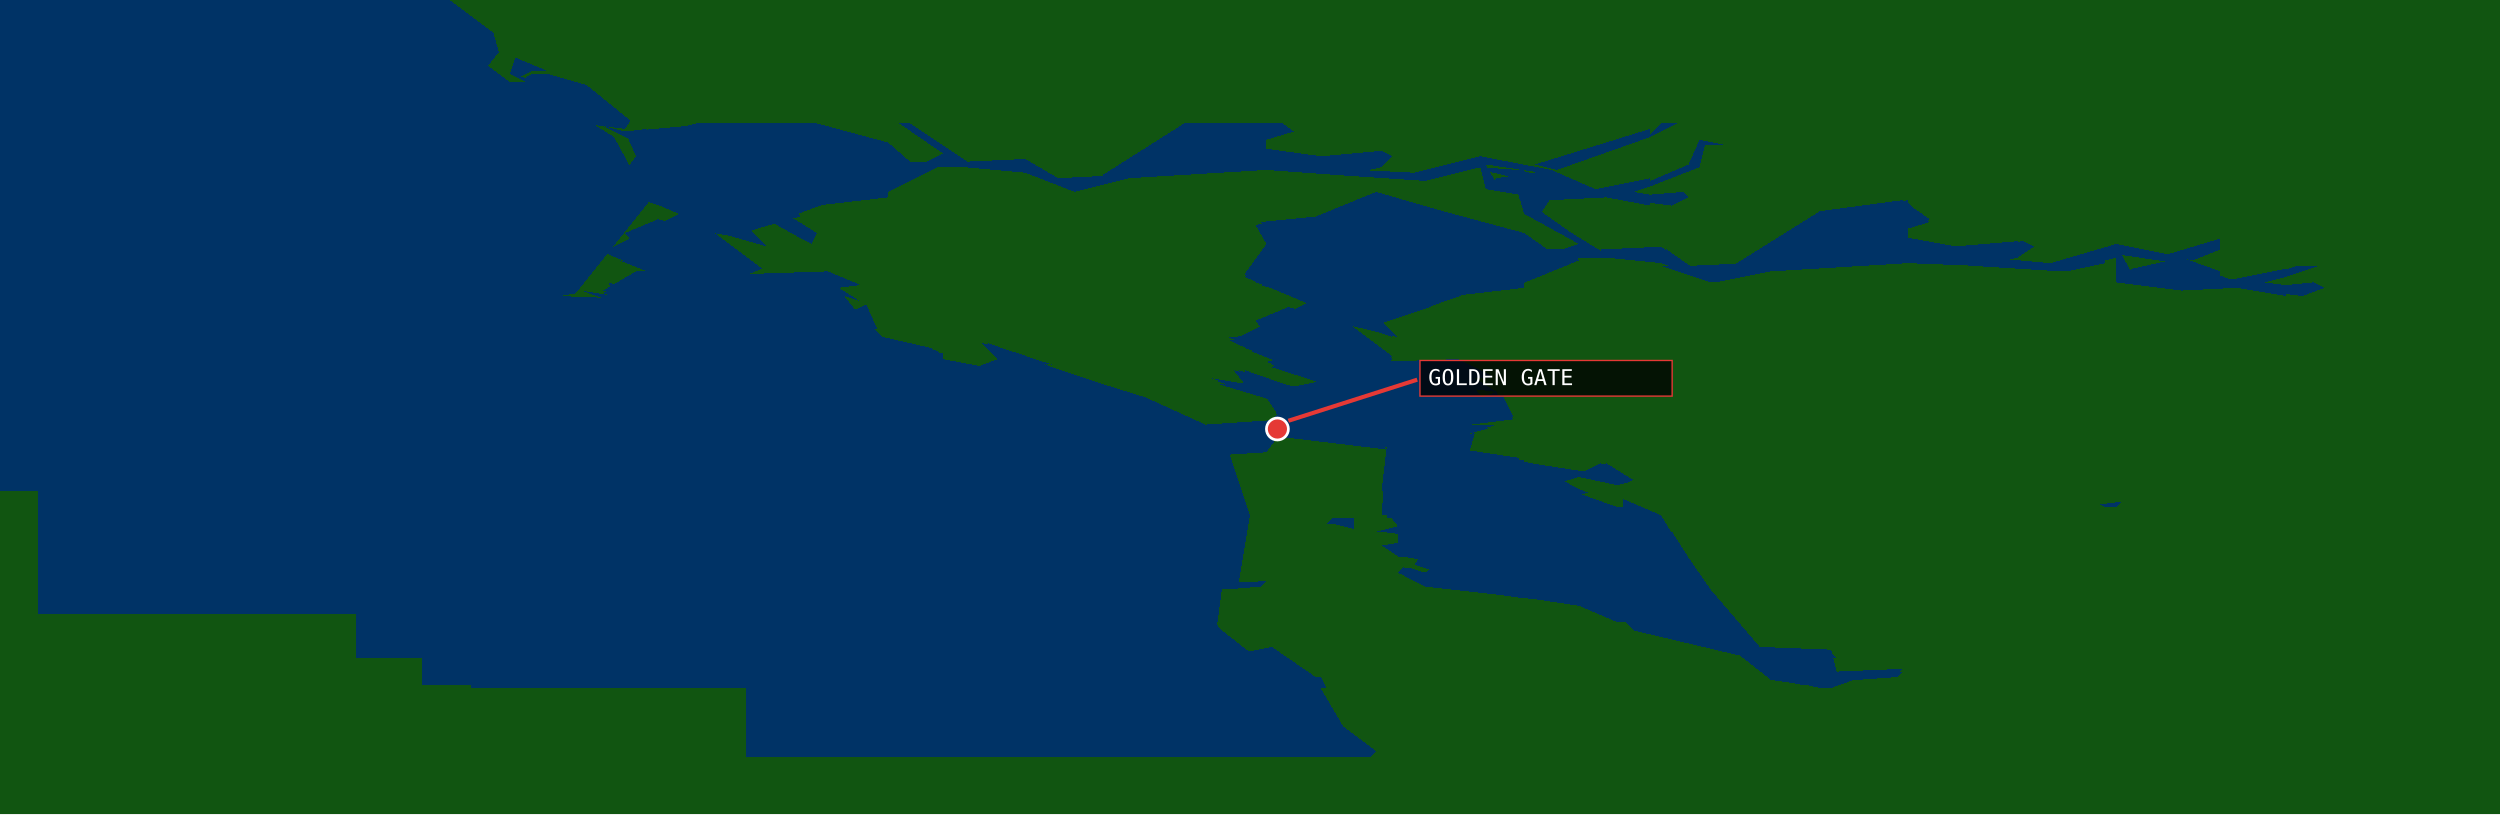
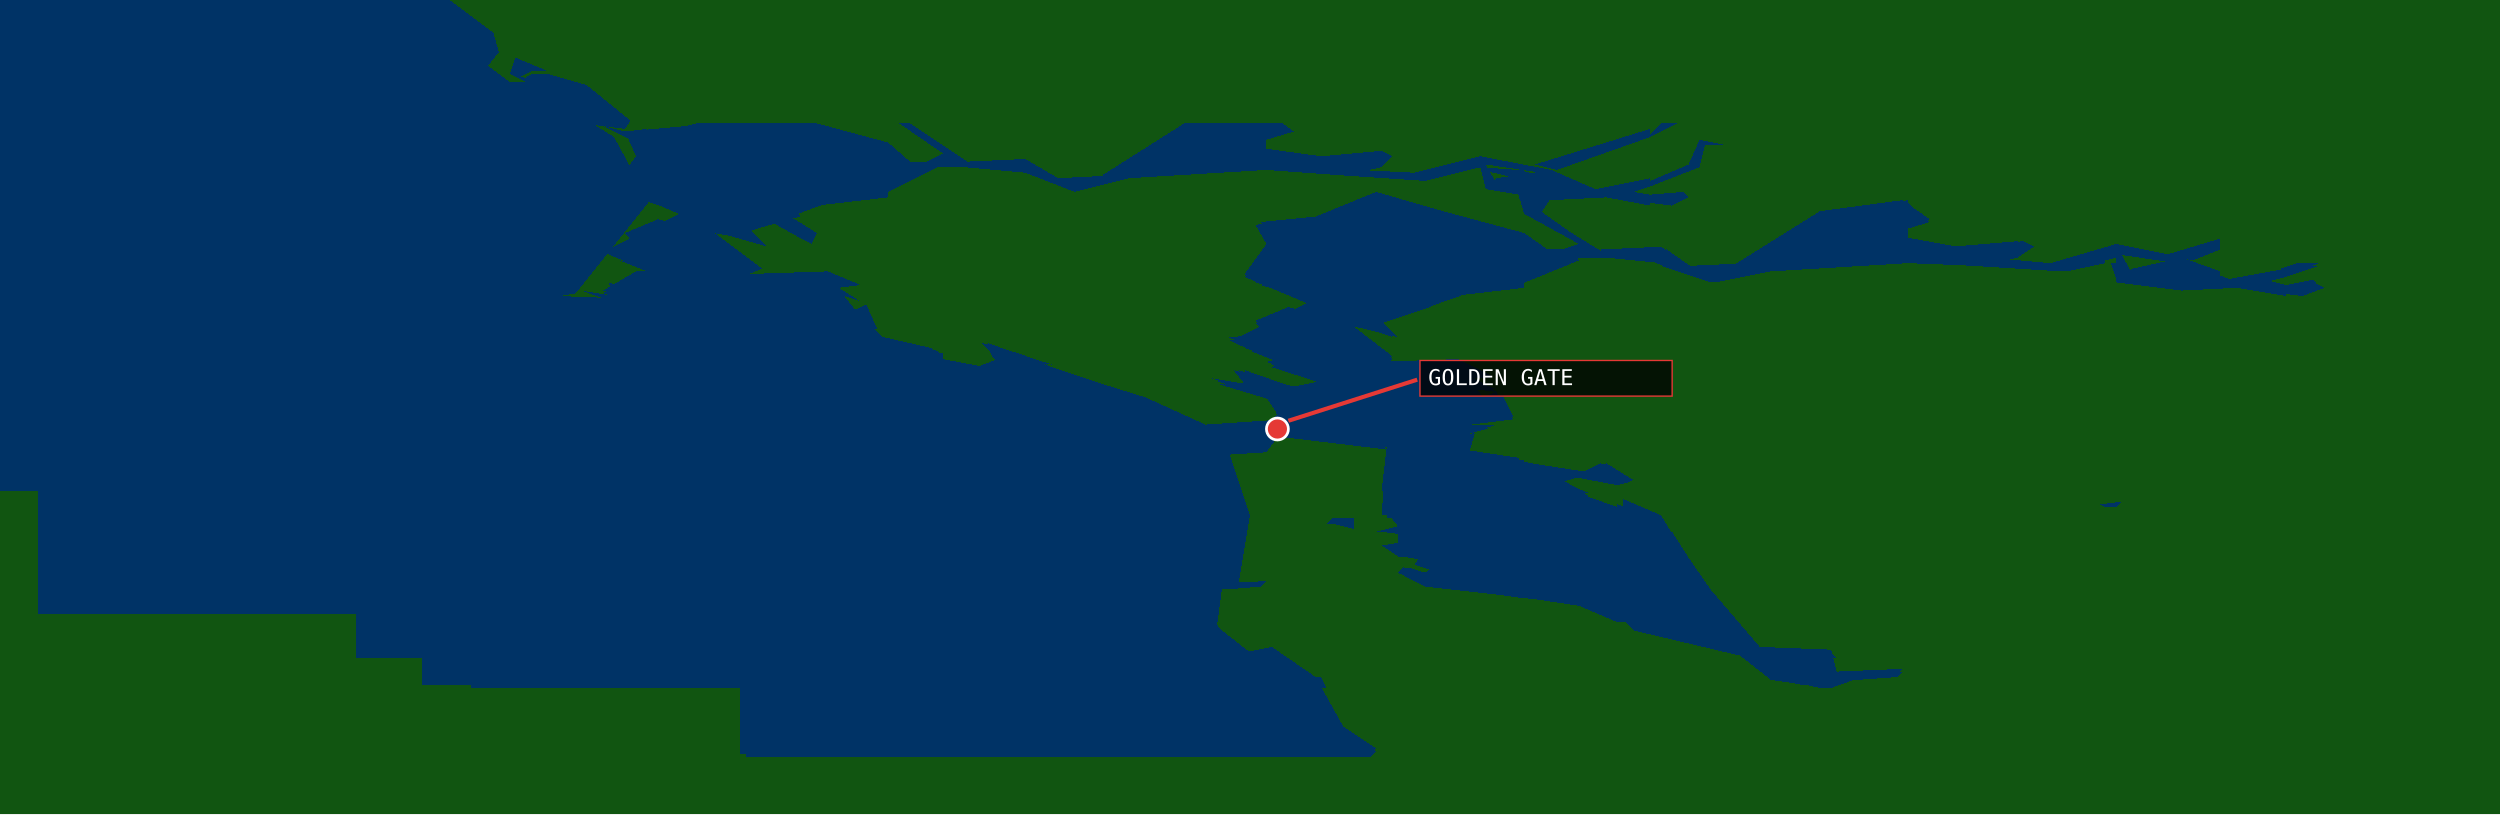
<svg xmlns="http://www.w3.org/2000/svg" width="912" height="297" viewBox="0 0 912 297" shape-rendering="crispEdges">
  <rect width="912" height="297" fill="#115511" />
  <g fill="#003366" stroke="none">
    <polygon points="138,0 228,72 194,111 234,111 238,100 438,159 446,179 0,179 0,0" />
    <polygon points="512,159 564,179 512,179" />
    <polygon points="502,72 458,103 502,117 564,95" />
    <polygon points="432,159 468,154 494,133 532,137 528,168 494,154 428,163" />
    <polygon points="480,109 450,124 484,139 508,130" />
    <polygon points="188,21 200,26 194,26 190,28 194,29 192,30 186,27" />
    <polygon points="132,11 180,12 182,19 178,24 186,30 192,30 224,50 230,61 238,68 236,71 132,71" />
    <polygon points="192,28 194,27 200,27 214,31 230,44 228,47 212,45 192,30" />
    <polygon points="220,46 228,48 236,47 236,52 246,54 240,56" />
    <polygon points="240,56 252,51 254,58 274,71 264,71" />
    <polygon points="554,62 554,71 550,69 552,65 540,61" />
    <polygon points="132,70 236,71 208,105 202,107 204,108 230,109 220,106 232,99 242,99 248,100 276,102 276,129 132,129" />
    <polygon points="248,82 246,91 254,89 246,98 254,98 256,94 258,98 266,99 242,99 232,91 240,91" />
    <polygon points="264,71 272,71 276,74 276,78" />
    <polygon points="276,102 312,114 318,122 340,127 342,129 274,129" />
    <polygon points="358,125 372,129 362,129" />
    <polygon points="276,74 280,78 284,78 284,80 288,80 298,85 294,88 276,78" />
    <polygon points="480,111 474,113 470,112 458,117 462,122 448,123 464,129 506,129 496,125" />
    <polygon points="462,89 518,103 520,111 502,117 508,122 496,118 484,116 480,111 454,100" />
    <polygon points="502,70 554,85 554,104 528,107 462,89 458,82 480,79" />
    <polygon points="132,128 276,128 276,179 132,179" />
    <polygon points="272,128 342,129 342,131 356,134 364,131 362,129 372,129 380,132 366,131 384,134 414,144 414,179 272,179" />
    <polygon points="414,144 438,155 468,153 460,164 444,165 450,179 410,179" />
    <polygon points="450,135 472,141 482,139 506,163 462,158 464,153 466,151 462,145 442,138 454,140" />
    <polygon points="454,127 506,129 502,132 532,131 542,136 536,137 544,142 536,141 484,140 462,132 466,131" />
    <polygon points="482,139 536,141 540,145 546,143 550,152 534,154 534,155 544,155 510,164 488,156" />
    <polygon points="506,162 528,159 536,158 534,165 554,168 554,179 504,179" />
    <polygon points="136,0 136,12 0,12 0,0" />
    <polygon points="164,0 180,12 136,12 134,0" />
    <polygon points="0,11 136,11 136,71 0,71" />
    <polygon points="554,62 558,63 554,69" />
    <polygon points="554,69 564,71 554,71" />
    <polygon points="0,70 136,70 136,129 0,129" />
    <polygon points="554,85 564,91 572,91 574,93 552,103" />
    <polygon points="554,71 564,71 560,78 586,93 574,93 570,91 576,89 558,78" />
    <polygon points="584,91 606,90 616,97 638,96 638,99 624,102 606,95 584,93" />
    <polygon points="634,96 638,94 638,97" />
    <polygon points="0,128 136,128 136,179 0,179" />
    <polygon points="552,168 578,172 584,170 594,174 592,176 574,173 564,176 550,176" />
    <polygon points="552,175 568,175 574,179 552,179" />
    <polygon points="14,70 208,127 220,156 202,196 238,215 14,221" />
    <polygon points="282,127 376,161 402,202 286,169" />
    <polygon points="264,45 228,71 272,85 332,63 288,45" />
    <polygon points="202,127 238,122 264,101 302,105 298,135 264,122 198,131" />
    <polygon points="250,77 220,92 256,107 278,98" />
    <polygon points="14,209 238,215 246,224 14,224" />
    <polygon points="250,79 244,81 240,80 228,85 232,90 218,91 234,97 276,97 266,93" />
    <polygon points="232,57 288,71 292,79 274,84 280,90 266,86 254,84 250,79 224,68" />
    <polygon points="298,45 324,52 324,72 298,75 232,57 228,48 250,46 254,45" />
    <polygon points="324,52 332,59 342,59 342,61 322,71" />
    <polygon points="332,45 332,45 356,61 342,61 338,59 344,56 328,45 328,45" />
    <polygon points="352,59 374,58 386,65 406,64 412,65 392,70 374,63 352,61" />
    <polygon points="402,64 432,45 434,45 462,45 462,62 412,65" />
    <polygon points="468,45 472,48 462,51 462,45" />
    <polygon points="460,54 482,57 504,55 508,57 504,61 490,64 462,62" />
    <polygon points="496,62 516,63 540,57 566,62 562,63 542,60 546,67 542,69 540,61 520,66 490,64" />
    <polygon points="566,62 582,69 602,65 602,68 596,70 602,71 602,75 586,72 566,73 542,69 546,65" />
    <polygon points="602,47 560,60 568,62 602,50" />
    <polygon points="184,112 208,123 238,120 230,132 216,132 224,155 178,155" />
    <polygon points="222,103 242,109 252,107 276,131 232,126 234,121 236,119 232,113 212,106 224,108" />
    <polygon points="226,95 276,97 272,100 302,99 314,104 306,105 314,110 308,108 254,108 234,100 236,99" />
    <polygon points="252,107 308,108 312,113 316,111 320,120 304,122 304,123 314,123 282,132 260,124" />
    <polygon points="276,130 298,126 306,126 304,133 324,135 324,155 274,155" />
    <polygon points="322,135 346,139 354,137 362,141 360,143 342,140 332,143 320,143" />
    <polygon points="322,142 336,142 348,147 344,147 344,148 358,153 360,155 320,155" />
    <polygon points="358,153 360,152 360,150 374,155 358,155" />
    <polygon points="180,154 224,155 220,179 212,179 212,195 224,205 232,203 248,215 180,215" />
    <polygon points="276,154 280,160 274,161 282,162 280,166 274,166 282,170 292,172 324,155" />
    <polygon points="290,170 286,173 292,175 290,176 284,175 282,177 290,180 324,185 324,155" />
    <polygon points="320,154 374,155 390,182 368,194 358,194 342,188 324,185" />
    <polygon points="390,182 410,203 404,206 366,197 362,192" />
    <polygon points="400,204 410,203 436,205 438,213 462,212 460,214 448,215 414,215" />
    <polygon points="44,70 80,82 90,90 110,95 112,97 42,97" />
    <polygon points="128,93 142,97 132,97" />
    <polygon points="48,45 50,45 52,45 52,47 56,47 66,52 64,55 44,45 44,45" />
    <polygon points="606,45 602,49 602,50 612,45" />
    <polygon points="620,51 616,60 602,66 602,68 620,61 622,53 630,53" />
    <polygon points="602,71 614,70 616,72 610,75 602,74" />
    <polygon points="40,96 112,97 112,99 128,102 134,99 132,97 142,97 152,100 136,99 154,102 184,112 184,155 40,155" />
    <polygon points="40,154 184,154 184,215 40,215" />
    <polygon points="40,213 184,213 184,224 40,224" />
    <polygon points="250,215 254,224 180,224 180,213" />
    <polygon points="414,215 450,214 434,218" />
    <polygon points="256,158 264,159 260,158" />
    <polygon points="264,159 262,156 260,158" />
    <polygon points="262,156 258,156 260,158" />
    <polygon points="258,156 256,158 260,158" />
    <polygon points="728,95 750,96 768,92 768,96 754,99 722,97" />
    <polygon points="134,129 278,129 278,189 134,189" />
    <polygon points="134,187 278,187 278,240 134,240" />
    <polygon points="486,191 494,193 492,191" />
    <polygon points="494,193 494,189 492,191" />
    <polygon points="494,189 488,189 492,191" />
    <polygon points="488,189 486,191 492,191" />
    <polygon points="216,61 230,72 196,112 234,112 238,101 440,159 452,189 436,229 454,240 130,240 130,61" />
    <polygon points="512,159 610,194 636,235 518,202" />
    <polygon points="504,72 460,104 504,118 566,96" />
    <polygon points="436,159 470,154 496,135 534,138 530,168 496,154 432,163" />
    <polygon points="482,110 452,125 488,140 508,131" />
    <polygon points="130,239 144,240 130,240" />
    <polygon points="278,103 314,115 322,123 344,129 344,131 276,131" />
    <polygon points="362,126 376,131 366,131" />
    <polygon points="276,74 282,78 286,78 286,80 290,80 298,85 296,89 278,78" />
    <polygon points="482,112 476,114 472,113 460,118 464,123 448,124 466,131 508,131 498,126" />
    <polygon points="464,90 518,104 522,112 504,118 510,123 498,120 484,117 482,112 456,101" />
    <polygon points="504,71 556,85 556,105 530,108 464,90 460,82 482,79" />
    <polygon points="556,85 566,92 574,92 576,95 554,104" />
    <polygon points="556,71 566,72 562,78 588,94 576,94 572,92 578,90 558,78" />
    <polygon points="586,93 608,91 618,98 640,97 646,99 626,103 606,96 586,94" />
    <polygon points="634,98 666,78 696,73 696,96 646,99" />
    <polygon points="274,129 344,131 346,132 360,135 368,132 366,131 376,131 384,134 370,132 386,135 418,145 418,189 274,189" />
    <polygon points="418,145 440,155 470,153 462,164 448,165 454,189 412,189" />
    <polygon points="452,136 472,143 484,140 506,163 464,158 466,153 468,151 464,146 446,140 456,141" />
    <polygon points="456,128 508,131 504,134 534,132 544,138 538,138 546,143 538,142 486,141 464,134 466,132" />
    <polygon points="484,140 538,142 542,146 548,144 552,152 536,154 536,155 546,155 512,164 490,156" />
    <polygon points="508,162 530,159 538,158 536,165 556,168 556,189 506,189" />
    <polygon points="554,168 578,173 586,170 596,175 594,176 576,173 566,176 552,176" />
    <polygon points="554,175 570,175 580,181 578,180 576,181 592,186 592,189 552,189" />
    <polygon points="592,186 594,185 594,183 606,189 592,189" />
    <polygon points="274,187 418,187 418,240 274,240" />
    <polygon points="414,187 454,189 452,213 446,213 444,228 454,239 464,236 468,240 414,240" />
    <polygon points="508,187 512,193 504,194 512,195 512,199 506,199 512,203 522,205 556,189" />
    <polygon points="520,203 518,206 524,208 522,209 514,208 512,210 522,214 556,218 556,189" />
    <polygon points="552,187 606,189 624,215 602,227 592,227 576,221 556,218" />
    <polygon points="624,215 642,236 636,239 598,230 596,226" />
    <polygon points="634,237 642,236 668,238 670,240 638,240" />
    <polygon points="232,61 232,61 240,68 238,72 134,72 134,61" />
    <polygon points="258,61 276,72 264,72 248,61" />
    <polygon points="556,62 556,72 552,69 554,65 540,62" />
    <polygon points="554,62 558,63 556,69" />
    <polygon points="554,69 566,72 554,72" />
    <polygon points="134,70 238,72 210,107 204,108 206,109 232,111 222,107 234,101 244,100 250,101 278,103 278,131 134,131" />
    <polygon points="250,83 248,92 256,90 248,99 256,99 258,95 258,99 268,100 244,100 234,93 242,92" />
    <polygon points="264,71 274,72 278,75 278,78" />
    <polygon points="696,74 704,81 694,84" />
    <polygon points="694,87 714,90 738,88 742,90 736,94 722,97 696,96" />
    <polygon points="228,71 228,71 192,112 232,112 238,101 438,160 452,188 434,229 468,247 392,250 154,250 154,71" />
    <polygon points="512,160 606,194 634,234 516,201" />
    <polygon points="502,71 460,103 502,117 564,95" />
    <polygon points="434,160 468,154 494,134 532,138 528,168 494,154 430,162" />
    <polygon points="480,110 452,125 484,139 506,130" />
    <polygon points="154,239 468,247 470,250 154,250" />
    <polygon points="276,102 312,114 320,123 342,128 342,130 274,130" />
    <polygon points="360,125 374,130 364,130" />
    <polygon points="276,74 280,78 284,78 284,80 288,79 296,85 294,88 276,77" />
    <polygon points="480,111 474,114 472,113 460,118 464,123 448,123 466,130 506,130 496,126" />
    <polygon points="464,89 516,103 520,112 502,117 508,123 496,119 484,117 480,111 456,100" />
    <polygon points="504,71 554,85 554,104 528,108 464,89 460,81 480,79 500,71" />
    <polygon points="554,85 564,91 572,91 574,94 552,104" />
    <polygon points="554,71 564,71 560,77 586,94 574,94 570,91 576,89 556,78" />
    <polygon points="584,92 606,90 616,97 638,97 644,98 624,103 604,95 584,93" />
    <polygon points="632,97 664,77 694,73 694,95 644,98" />
    <polygon points="272,128 342,130 344,131 358,134 366,132 364,130 374,130 382,133 368,132 384,135 416,145 416,188 272,188" />
    <polygon points="416,145 440,156 470,153 462,163 446,164 454,188 410,188" />
    <polygon points="452,135 472,142 482,139 504,162 464,159 466,153 468,151 464,146 444,139 456,140" />
    <polygon points="456,127 506,130 502,133 532,132 542,137 536,138 544,142 536,141 484,140 464,133 466,131" />
    <polygon points="482,139 536,141 540,145 546,144 550,153 534,154 534,155 544,155 510,163 488,157" />
    <polygon points="506,161 528,159 536,159 534,164 554,167 554,188 504,188" />
    <polygon points="552,168 578,172 584,169 594,174 592,176 574,173 564,176 550,175" />
    <polygon points="552,175 568,175 578,180 576,180 574,180 590,185 590,188 550,188" />
    <polygon points="590,185 592,185 592,182 604,188 590,188" />
    <polygon points="272,186 416,186 416,247 272,247" />
    <polygon points="412,186 454,188 452,212 444,212 442,227 454,238 464,236 478,247 412,247" />
    <polygon points="506,187 510,192 502,194 510,194 510,198 504,199 510,203 520,204 554,188" />
    <polygon points="518,203 516,206 522,207 520,209 512,207 510,209 520,213 554,218 554,188" />
    <polygon points="550,186 604,188 622,215 600,226 590,226 574,220 554,218" />
    <polygon points="622,215 642,236 636,238 596,230 594,225" />
    <polygon points="632,237 642,236 666,237 670,245 694,244 692,246 678,247 646,247" />
    <polygon points="236,71 236,71 154,71 154,71" />
    <polygon points="274,71 274,71 262,71 262,71" />
    <polygon points="554,71 554,71 554,71" />
    <polygon points="562,71 564,71 554,71 554,71" />
    <polygon points="214,71 236,71 208,106 202,107 204,109 230,110 220,107 232,100 242,99 248,100 276,102 276,130 154,130 154,71" />
    <polygon points="248,82 246,91 254,89 246,99 254,99 256,94 256,99 266,100 242,100 232,92 240,92" />
    <polygon points="264,71 272,71 276,74 276,77 264,71" />
    <polygon points="694,73 702,80 694,83" />
    <polygon points="692,86 712,90 736,88 740,90 734,93 720,97 694,95" />
    <polygon points="726,94 748,96 772,89 792,93 792,95 774,93 778,100 772,102 772,94 752,99 720,97" />
    <polygon points="792,105 772,102 778,98 792,95" />
    <polygon points="792,93 790,93 792,93" />
    <polygon points="154,128 276,128 276,188 154,188" />
    <polygon points="154,186 276,186 276,247 154,247" />
    <polygon points="154,245 276,245 276,250 154,250" />
    <polygon points="272,245 416,245 416,250 272,250" />
    <polygon points="480,247 480,250 412,250 412,245" />
    <polygon points="646,247 682,246 670,250 658,250" />
    <polygon points="768,185 772,185 770,184" />
    <polygon points="772,185 774,183 770,184" />
    <polygon points="774,183 766,184 770,184" />
    <polygon points="766,184 768,185 770,184" />
    <polygon points="484,191 494,192 490,190" />
    <polygon points="494,192 492,189 490,190" />
    <polygon points="492,189 486,189 490,190" />
    <polygon points="486,189 484,191 490,190" />
    <polygon points="228,72 194,112 234,112 238,101 438,160 452,188 434,229 470,247 358,251 172,251 172,72" />
    <polygon points="512,160 608,194 634,234 516,201" />
    <polygon points="502,72 460,103 502,117 564,95 502,72" />
    <polygon points="434,160 470,154 494,134 534,138 530,168 494,154 430,162" />
    <polygon points="482,110 452,125 486,139 506,130" />
    <polygon points="172,240 470,247 472,251 172,251" />
    <polygon points="276,102 312,114 320,123 342,128 344,130 274,130" />
    <polygon points="360,125 374,130 364,130" />
    <polygon points="276,74 280,78 284,78 284,80 288,79 298,85 296,88 276,77" />
    <polygon points="482,111 476,114 472,113 460,118 464,123 450,124 466,130 506,130 496,126" />
    <polygon points="464,89 518,103 522,112 504,117 510,123 496,119 486,117 482,111 456,100" />
    <polygon points="508,72 554,85 554,104 528,108 464,89 460,81 482,79 498,72" />
    <polygon points="554,85 564,91 574,91 574,94 552,104" />
    <polygon points="564,72 562,77 586,94 574,94 570,91 576,89 558,78 554,72" />
    <polygon points="584,92 606,90 616,97 638,97 644,98 624,103 606,95 584,93" />
    <polygon points="634,97 664,77 694,73 694,95 644,98" />
    <polygon points="272,128 344,130 344,131 360,134 366,132 364,130 374,130 384,133 368,132 386,135 416,145 416,188 272,188" />
    <polygon points="416,145 440,156 470,153 462,163 448,164 456,188 410,188" />
    <polygon points="454,135 474,142 484,139 506,162 464,159 466,153 468,151 464,146 444,139 456,140" />
    <polygon points="458,127 506,130 502,133 532,132 544,137 536,138 544,142 538,141 486,140 466,133 468,131" />
    <polygon points="484,139 538,141 540,145 546,144 550,153 534,154 534,155 544,155 510,163 490,157" />
    <polygon points="506,161 528,159 536,159 534,164 554,167 554,188 504,188" />
    <polygon points="552,168 578,172 586,169 594,174 592,176 574,173 564,176 550,175" />
    <polygon points="552,175 568,175 580,180 576,180 576,180 590,185 592,188 550,188" />
    <polygon points="590,185 592,185 592,182 606,188 590,188" />
    <polygon points="272,186 416,186 416,247 272,247" />
    <polygon points="412,186 456,188 452,212 444,212 442,227 456,238 464,236 480,247 412,247" />
    <polygon points="506,187 510,192 504,194 510,194 510,198 504,199 510,203 522,204 554,188" />
    <polygon points="520,203 516,206 522,207 520,209 514,207 510,209 520,213 554,218 554,188" />
    <polygon points="550,186 606,188 622,215 600,226 590,226 574,220 554,218" />
    <polygon points="622,215 642,236 636,238 598,230 594,225" />
    <polygon points="632,237 642,236 668,237 670,245 694,244 692,246 680,247 646,247" />
    <polygon points="236,72 208,106 202,107 204,109 232,110 220,107 232,100 242,99 248,100 276,102 276,130 172,130 172,72" />
    <polygon points="248,82 246,91 254,89 246,99 254,99 256,94 258,99 266,100 244,100 232,92 240,92" />
    <polygon points="274,72 276,74 276,77 266,72" />
    <polygon points="694,73 704,80 694,83" />
    <polygon points="692,86 714,90 736,88 740,90 736,93 720,97 694,95" />
    <polygon points="726,94 748,96 772,89 796,94 794,96 774,93 778,100 774,102 772,94 752,99 720,97" />
    <polygon points="796,94 810,99 810,105 796,105 774,102 778,98" />
    <polygon points="810,87 790,93 800,95 810,91" />
    <polygon points="172,128 276,128 276,188 172,188" />
    <polygon points="172,186 276,186 276,247 172,247" />
    <polygon points="172,245 276,245 276,251 172,251" />
    <polygon points="272,245 416,245 416,251 272,251" />
    <polygon points="482,247 484,251 412,251 412,245" />
    <polygon points="646,247 682,246 668,251 664,251" />
    <polygon points="486,191 494,192 490,190" />
    <polygon points="494,192 492,189 490,190" />
    <polygon points="492,189 488,189 490,190" />
    <polygon points="488,189 486,191 490,190" />
+     <polygon points="270,110 438,160 450,188 434,229 468,247 270,253" />
+     <polygon points="512,160 606,194 632,234 516,201" />
+     <polygon points="470,96 460,103 504,117 564,96" />
+     <polygon points="434,160 468,154 494,134 534,138 530,169 494,154 428,163" />
+     <polygon points="482,110 450,125 486,140 508,130" />
+     <polygon points="270,242 468,247 494,275 270,275" />
+     <polygon points="480,111 476,114 470,113 458,118 464,123 448,124 464,130 508,130 496,126" />
+     <polygon points="486,96 518,103 522,112 504,117 510,123 496,119 484,117 480,111 454,101 458,96" />
+     <polygon points="556,96 556,104 528,108 484,96" />
+     <polygon points="572,96 552,104 554,96" />
+     <polygon points="612,96 616,97 636,97 642,98 624,103 604,96" />
+     <polygon points="632,97 634,96 686,96 642,98" />
+     <polygon points="724,96 720,97 700,96" />
+     <polygon points="742,96 748,96 748,96 794,96 792,96 790,96 774,96 776,100 772,102 770,96 764,96 752,99 720,97 722,96" />
+     <polygon points="798,96 812,102 834,98 834,101 826,102 834,104 834,107 816,104 796,105 772,102 778,98 790,96" />
+     <polygon points="416,145 438,156 470,153 462,164 446,165 454,188 408,188" />
+     <polygon points="452,136 472,142 482,139 506,163 464,159 464,154 466,152 464,146 444,139 454,140" />
+     <polygon points="456,127 508,130 504,133 534,132 544,137 536,138 546,142 538,141 486,141 464,133 466,132" />
+     <polygon points="482,139 538,141 542,146 546,144 550,153 534,155 534,156 544,156 512,164 490,157" />
+     <polygon points="508,162 528,159 538,159 534,165 556,169 556,188 504,188" />
+     <polygon points="552,169 578,173 586,171 594,175 590,177 574,174 564,177 550,176" />
+     <polygon points="552,176 568,176 580,181 578,181 576,182 588,186 590,188 550,188" />
+     <polygon points="588,186 590,185 590,184 604,188 588,188" />
+     <polygon points="410,186 454,188 450,212 442,212 442,227 454,238 464,236 478,247 410,247" />
+     <polygon points="508,187 510,193 504,194 512,195 510,198 504,199 512,203 522,205 556,188" />
+     <polygon points="520,203 516,206 522,207 520,209 514,208 512,210 520,213 556,218 556,188" />
+     <polygon points="550,186 604,188 620,215 600,226 588,226 574,220 556,218" />
+     <polygon points="620,215 640,236 634,238 596,230 592,225" />
+     <polygon points="632,237 640,236 666,238 670,245 694,244 690,246 678,247 646,247" />
+     <polygon points="276,102 312,114 320,123 340,128 342,130 272,130" />
+     <polygon points="360,126 374,130 362,130" />
+     <polygon points="838,96 832,98 834,101 846,96" />
+     <polygon points="834,104 844,102 846,105 840,107 832,107" />
+     <polygon points="270,128 342,130 342,131 358,135 364,132 362,130 374,130 382,133 368,132 384,135 416,145 416,188 270,188" />
+     <polygon points="270,186 416,186 416,247 270,247" />
+     <polygon points="270,245 416,245 416,275 270,275" />
+     <polygon points="480,247 490,265 502,273 500,275 410,275 410,245" />
+     <polygon points="646,247 680,246 664,251" />
+     <polygon points="486,191 494,192 490,190" />
+     <polygon points="494,192 494,189 490,190" />
+     <polygon points="494,189 488,189 490,190" />
+     <polygon points="488,189 486,191 490,190" />
    <polygon points="272,111 438,160 450,189 434,230 468,248 272,253" />
    <polygon points="512,160 606,194 634,235 516,202" />
    <polygon points="470,97 460,104 504,118 564,97" />
    <polygon points="434,160 468,155 496,134 534,138 530,170 496,155 430,164" />
    <polygon points="482,111 450,125 486,140 508,131" />
    <polygon points="272,243 468,248 496,276 496,276 272,276" />
    <polygon points="480,112 476,114 470,113 460,118 464,123 448,124 466,131 508,131 496,126" />
    <polygon points="488,97 518,104 522,112 504,118 510,123 496,119 484,117 480,112 454,101 458,97" />
    <polygon points="556,97 556,105 530,108 486,97" />
    <polygon points="570,97 554,104 554,97" />
    <polygon points="614,97 616,98 636,97 644,98 624,103 606,97" />
    <polygon points="632,98 634,97 676,97 644,98" />
    <polygon points="722,97 720,97 710,97" />
    <polygon points="774,97 776,100 772,103 772,97 762,97 752,99 720,97 722,97" />
    <polygon points="800,97 814,102 834,98 834,101 826,103 834,104 834,108 816,105 796,106 772,103 778,98 786,97" />
    <polygon points="416,145 438,156 470,154 462,165 446,166 454,189 408,189" />
    <polygon points="452,136 472,143 484,140 506,164 464,159 464,154 466,152 464,146 444,140 454,141" />
    <polygon points="456,128 508,131 504,134 534,132 544,137 536,138 546,143 538,142 486,141 464,134 466,132" />
    <polygon points="484,140 538,142 542,146 546,144 552,153 536,155 536,156 544,156 512,165 490,157" />
    <polygon points="508,163 530,160 538,159 534,166 556,169 556,189 506,189" />
    <polygon points="554,169 578,173 586,171 594,176 590,177 576,174 566,177 552,177" />
    <polygon points="554,176 568,176 580,182 578,181 576,182 590,186 590,189 552,189" />
    <polygon points="590,186 592,186 592,184 604,189 590,189" />
    <polygon points="412,187 454,189 450,213 442,213 442,228 454,238 464,236 478,248 412,248" />
    <polygon points="508,187 512,193 504,194 512,195 510,199 504,199 512,203 522,205 556,189" />
    <polygon points="520,203 516,206 522,208 520,209 514,208 512,210 520,214 556,218 556,189" />
    <polygon points="552,187 604,189 620,215 600,227 590,227 576,221 556,218" />
    <polygon points="620,215 640,236 634,239 596,230 592,226" />
    <polygon points="632,237 640,236 666,238 670,246 694,245 692,247 678,248 646,248" />
    <polygon points="276,103 312,115 320,123 342,128 342,131 274,131" />
    <polygon points="360,126 374,131 364,131" />
    <polygon points="838,97 832,99 834,101 846,97" />
    <polygon points="834,104 844,103 848,105 840,108 832,107" />
    <polygon points="272,129 342,131 342,132 358,135 364,132 364,131 374,131 382,134 368,132 384,135 416,145 416,189 272,189" />
    <polygon points="272,187 416,187 416,248 272,248" />
    <polygon points="272,246 416,246 416,276 272,276" />
    <polygon points="480,248 490,265 502,274 500,276 412,276 412,246" />
    <polygon points="646,248 680,247 666,251" />
    <polygon points="486,191 494,192 492,191" />
    <polygon points="494,192 494,189 492,191" />
    <polygon points="494,189 488,189 492,191" />
    <polygon points="488,189 486,191 492,191" />
  </g>
  <g shape-rendering="geometricPrecision" font-family="monospace">
    <line x1="466" y1="153" x2="466" y2="157" stroke="#880000" stroke-width="2" />
    <line x1="466" y1="160" x2="466" y2="156" stroke="#880000" stroke-width="2" />
    <circle cx="466" cy="156.5" r="4" fill="#e53935" stroke="#fff" stroke-width="1" />
    <path d="M 470 153.5 L 517 138.5" stroke="#e53935" stroke-width="1.5" />
    <rect x="518" y="131.5" width="92" height="13" fill="#000" fill-opacity=".78" stroke="#e53935" stroke-width=".5" />
    <text x="521" y="140.5" fill="#fff" font-size="8">GOLDEN GATE</text>
  </g>
</svg>
